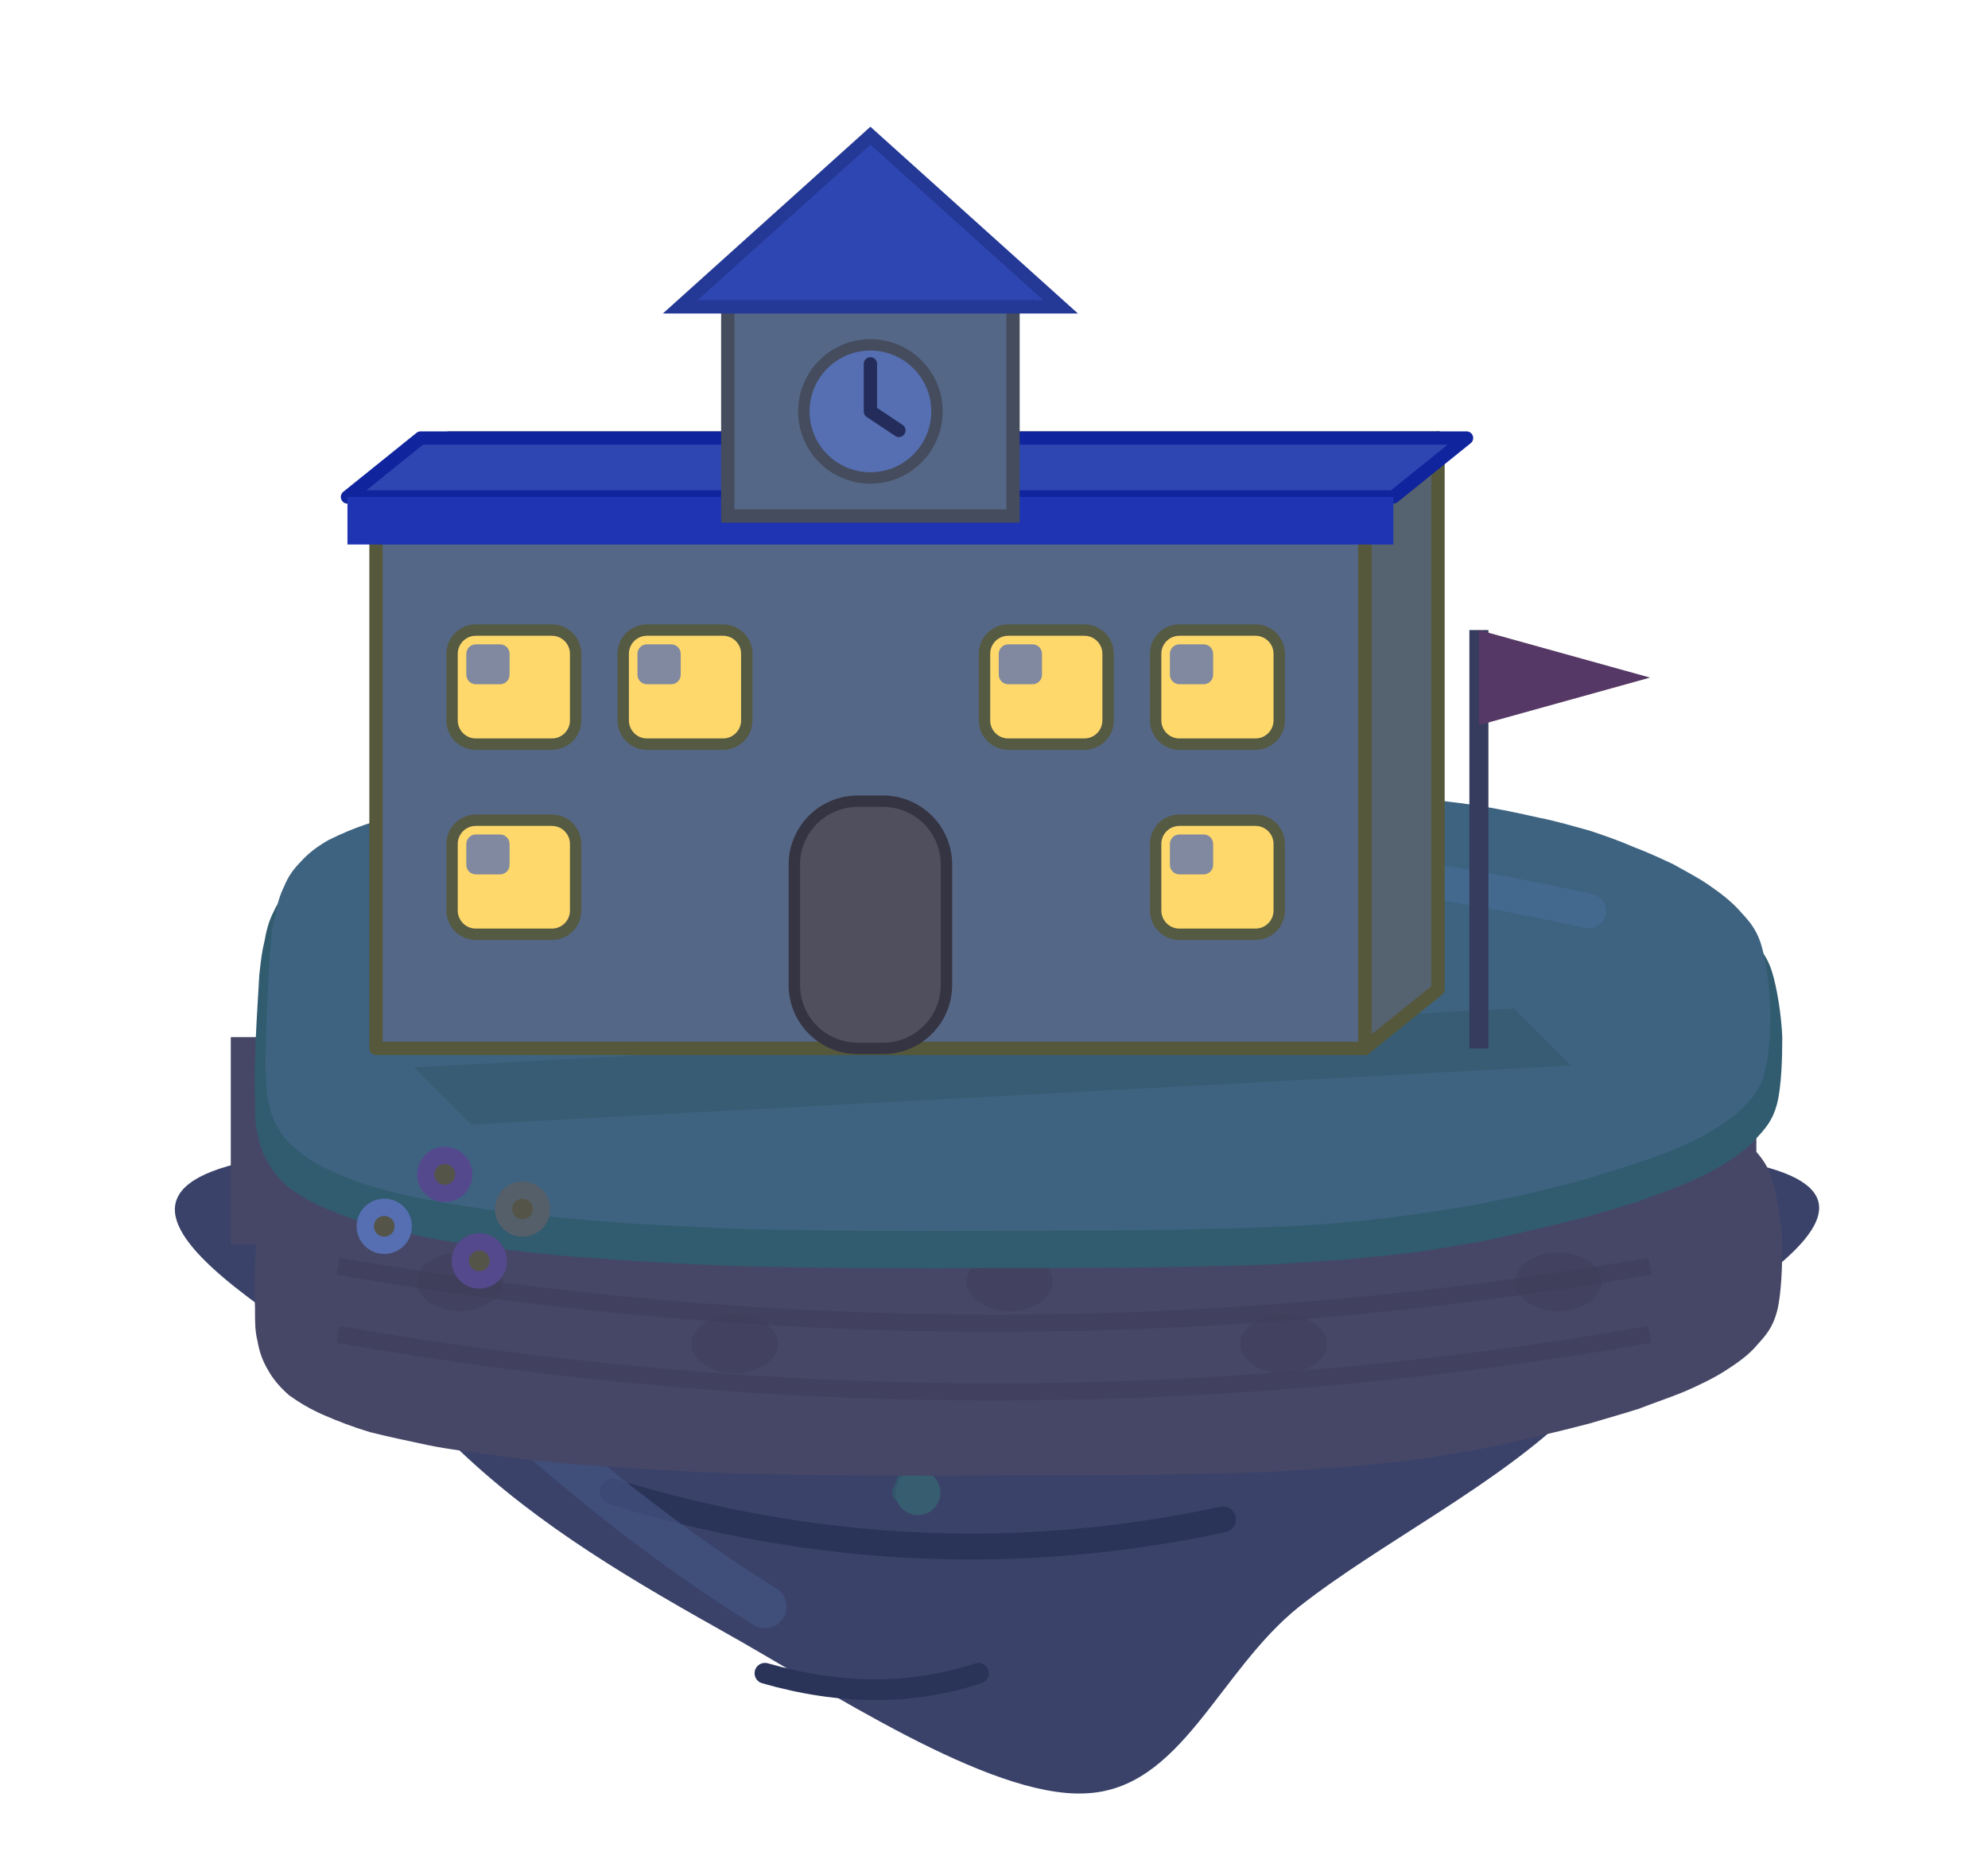
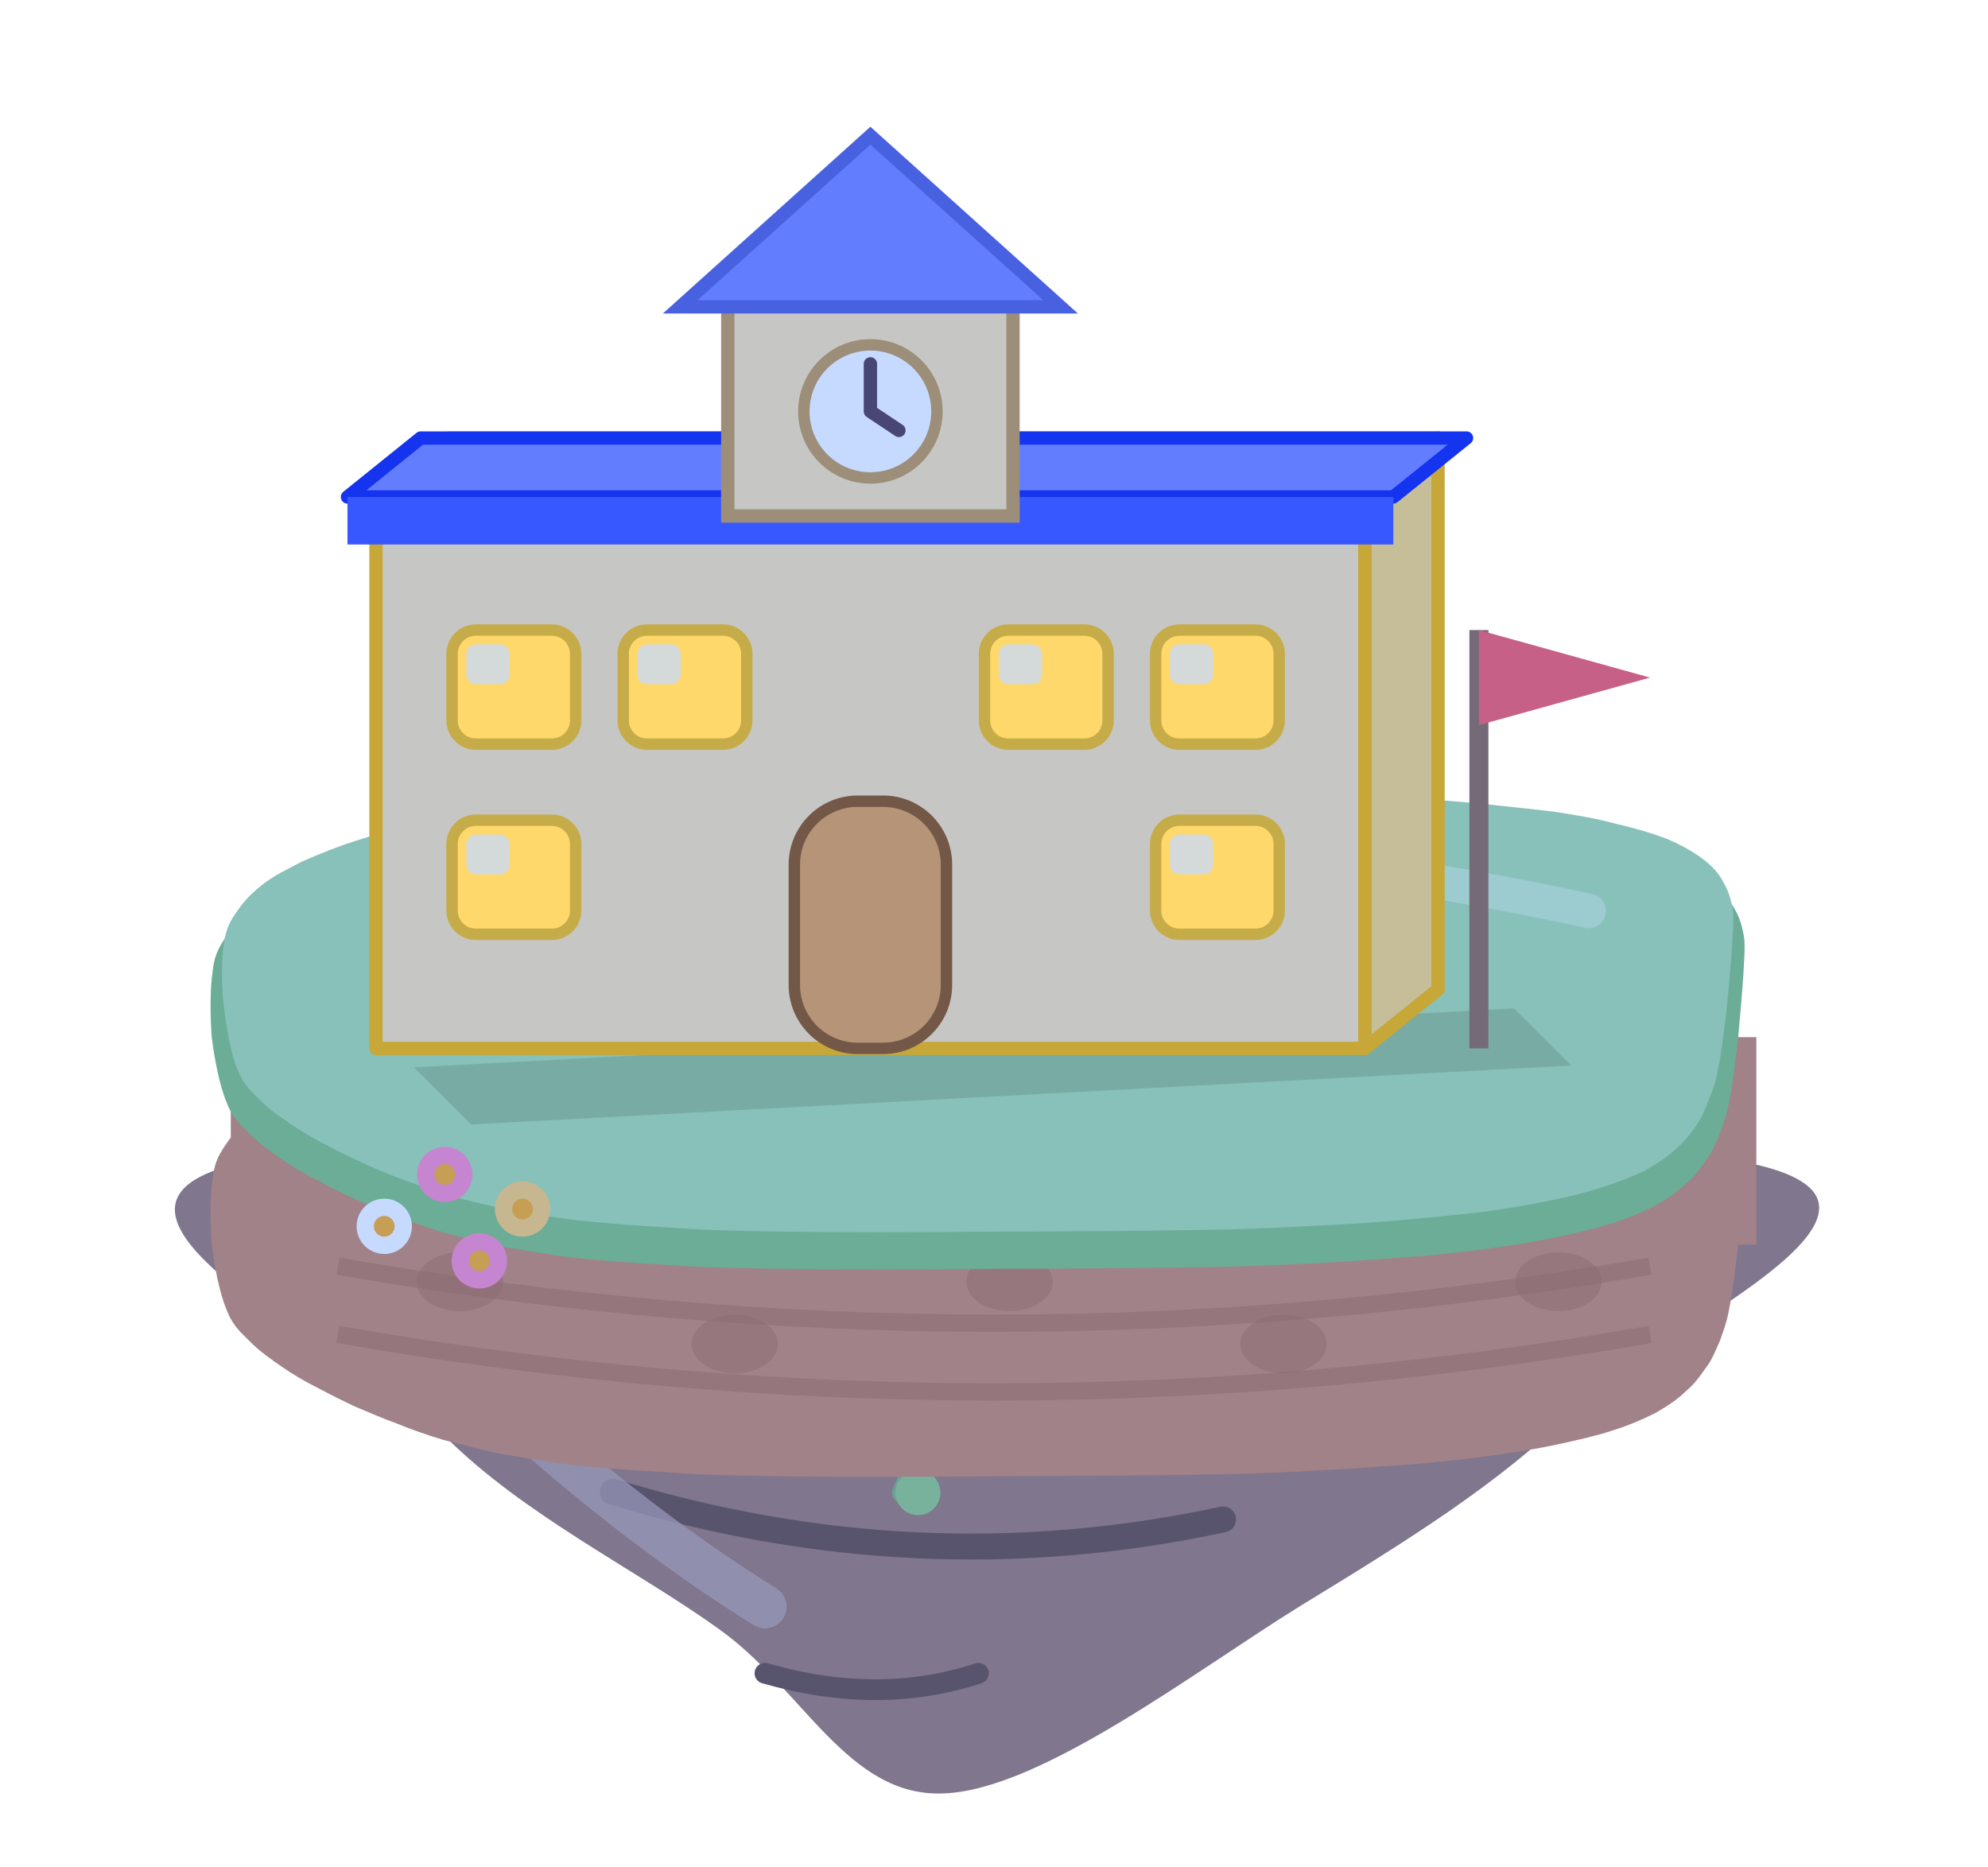
- <svg xmlns="http://www.w3.org/2000/svg" width="230" height="216" viewBox="100 830 230 216">
+ <svg xmlns="http://www.w3.org/2000/svg" width="230" height="216" viewBox="-5 1060 230 216">
  <defs>
    <linearGradient id="mtB" x1="0" y1="0" x2="0" y2="1">
-       <stop offset="0" stop-color="#376084" />
-       <stop offset="1" stop-color="#416690" />
+       <stop offset="0" stop-color="#78B9BF" />
+       <stop offset="1" stop-color="#93C6D5" />
    </linearGradient>
    <linearGradient id="mtF" x1="0" y1="0" x2="0" y2="1">
-       <stop offset="0" stop-color="#2A5970" />
-       <stop offset="1" stop-color="#36607D" />
+       <stop offset="0" stop-color="#56A99A" />
+       <stop offset="1" stop-color="#77B9B2" />
    </linearGradient>
    <linearGradient id="river" x1="0" y1="0" x2="0" y2="1">
-       <stop offset="0" stop-color="#2959AD" />
-       <stop offset="1" stop-color="#3661B2" />
+       <stop offset="0" stop-color="#54AAFF" />
+       <stop offset="1" stop-color="#77BCFF" />
    </linearGradient>
    <pattern id="grassdots" width="18" height="18" patternUnits="userSpaceOnUse">
-       <circle cx="4" cy="5" r="1.4" fill="#365F75" />
-       <circle cx="13" cy="13" r="1.2" fill="#416788" />
+       <circle cx="4" cy="5" r="1.4" fill="#75B6A4" />
+       <circle cx="13" cy="13" r="1.2" fill="#93C9C7" />
    </pattern>
    <pattern id="tiles" width="14" height="14" patternUnits="userSpaceOnUse">
-       <rect width="14" height="14" fill="#52679A" />
-       <path d="M0 0H14M0 0V14" stroke="#4F608D" stroke-width="1.2" />
+       <rect width="14" height="14" fill="#C0C7E7" />
+       <path d="M0 0H14M0 0V14" stroke="#B8BACF" stroke-width="1.2" />
    </pattern>
  </defs>
-   <path d="M128.5 964.4 C103.5 969.7 142.3 987.2 151.5 996.2 C160.6 1005.3 170.9 1011.6 183.2 1018.5 C195.6 1025.4 214.3 1038.0 225.5 1037.5 C236.7 1037.1 240.9 1023.4 250.3 1015.9 C259.7 1008.5 273.5 1001.7 282.1 993.1 C290.6 984.5 327.1 969.2 301.5 964.4 Z" fill="#3A4269" />
-   <path d="M170.9 1002.6 Q 206.2 1013.4 241.5 1005.8" stroke="#2A3358" stroke-width="3" fill="none" stroke-linecap="round" />
-   <path d="M188.5 1023.6 q 13.2 3.8 24.7 0" stroke="#2A3358" stroke-width="2.4" fill="none" stroke-linecap="round" />
-   <path d="M134.5 968.4 Q 162.0 999.4 188.5 1015.9" stroke="#435282" stroke-width="5" fill="none" stroke-linecap="round" opacity=".7" />
-   <path d="M166.5 976.0 q -6 9.5 0 19.1" stroke="#32556C" stroke-width="2.4" fill="none" stroke-linecap="round" />
-   <circle cx="164.7" cy="995.1" r="2.6" fill="#375D71" />
-   <path d="M204.4 976.0 q 6 13.3 0 26.7" stroke="#32556C" stroke-width="2.4" fill="none" stroke-linecap="round" />
-   <circle cx="206.2" cy="1002.7" r="2.6" fill="#375D71" />
-   <path d="M245.0 976.0 q -6 8.3 0 16.5" stroke="#32556C" stroke-width="2.4" fill="none" stroke-linecap="round" />
-   <circle cx="243.2" cy="992.5" r="2.6" fill="#375D71" />
-   <path d="M273.2 976.0 q 6 6.4 0 12.7" stroke="#32556C" stroke-width="2.4" fill="none" stroke-linecap="round" />
-   <circle cx="275.0" cy="988.7" r="2.6" fill="#375D71" />
-   <path d="M306.2 974.0 C306.2 976.5 306.1 979.7 305.6 981.7 C305.1 983.6 304.3 984.5 303.3 985.6 C302.3 986.8 301.0 987.7 299.6 988.6 C298.2 989.5 296.5 990.3 294.9 991.0 C293.2 991.7 291.4 992.3 289.6 993.0 C287.7 993.6 285.9 994.1 283.9 994.7 C282.0 995.2 280.0 995.7 277.8 996.2 C275.7 996.7 273.5 997.2 271.0 997.7 C268.5 998.1 266.0 998.6 263.0 999.0 C259.9 999.3 256.8 999.7 253.0 999.9 C249.1 1000.2 246.2 1000.4 239.9 1000.5 C233.6 1000.7 223.3 1000.7 215.0 1000.7 C206.7 1000.8 196.4 1000.7 190.1 1000.6 C183.7 1000.5 180.8 1000.3 176.8 1000.1 C172.8 999.9 169.5 999.6 166.3 999.4 C163.0 999.1 160.1 998.8 157.3 998.4 C154.5 998.0 151.9 997.7 149.5 997.2 C147.1 996.7 144.8 996.2 142.8 995.7 C140.8 995.1 139.0 994.4 137.4 993.7 C135.8 993.0 134.5 992.2 133.4 991.4 C132.4 990.5 131.6 989.6 131.0 988.5 C130.4 987.5 130.0 986.4 129.8 985.2 C129.5 984.0 129.5 983.1 129.5 981.2 C129.4 979.4 129.5 976.4 129.6 974.0 C129.7 971.6 129.9 968.7 130.0 966.8 C130.2 965.0 130.3 964.1 130.6 962.9 C130.8 961.7 131.1 960.6 131.6 959.6 C132.1 958.5 132.7 957.6 133.5 956.7 C134.4 955.8 135.5 954.9 136.8 954.1 C138.2 953.4 139.8 952.6 141.8 952.0 C143.7 951.4 145.9 950.9 148.4 950.4 C150.9 950.0 153.6 949.6 156.6 949.3 C159.5 949.0 162.7 948.8 166.1 948.6 C169.5 948.4 173.1 948.2 177.1 948.1 C181.2 948.0 184.2 947.9 190.5 947.9 C196.8 947.8 206.8 947.8 215.0 947.8 C223.2 947.8 233.2 947.8 239.5 947.9 C245.8 948.0 248.7 948.1 252.7 948.3 C256.6 948.5 259.9 948.7 263.1 949.0 C266.3 949.3 269.1 949.6 271.7 950.0 C274.4 950.4 276.7 950.9 278.9 951.4 C281.1 951.9 283.1 952.4 284.9 953.0 C286.8 953.6 288.5 954.2 290.1 954.9 C291.8 955.6 293.3 956.3 294.8 957.0 C296.3 957.8 297.7 958.6 299.0 959.5 C300.2 960.4 301.5 961.3 302.5 962.5 C303.5 963.6 304.4 964.5 305.0 966.4 C305.6 968.3 306.1 971.5 306.2 974.0 Z" fill="#464766" />
-   <rect x="126.7" y="950.0" width="176.5" height="24.0" fill="#464766" />
-   <path d="M139.1 976.5 Q 215.0 989.7 290.9 976.5" stroke="#3D3D59" stroke-width="2" fill="none" opacity=".55" />
-   <path d="M139.1 984.4 Q 215.0 997.7 290.9 984.4" stroke="#3D3D59" stroke-width="2" fill="none" opacity=".55" />
-   <ellipse cx="153.2" cy="978.3" rx="5" ry="3.4" fill="#3D3D59" opacity=".5" />
-   <ellipse cx="185.0" cy="985.5" rx="5" ry="3.4" fill="#3D3D59" opacity=".5" />
-   <ellipse cx="216.8" cy="978.3" rx="5" ry="3.4" fill="#3D3D59" opacity=".5" />
-   <ellipse cx="248.5" cy="985.5" rx="5" ry="3.4" fill="#3D3D59" opacity=".5" />
-   <ellipse cx="280.3" cy="978.3" rx="5" ry="3.4" fill="#3D3D59" opacity=".5" />
-   <path d="M306.2 950.0 C306.2 952.5 306.1 955.7 305.6 957.7 C305.1 959.6 304.3 960.5 303.3 961.6 C302.3 962.8 301.0 963.7 299.6 964.6 C298.2 965.5 296.5 966.3 294.9 967.0 C293.2 967.7 291.4 968.3 289.6 969.0 C287.7 969.6 285.9 970.1 283.9 970.7 C282.0 971.2 280.0 971.7 277.8 972.2 C275.7 972.7 273.5 973.2 271.0 973.7 C268.5 974.1 266.0 974.6 263.0 975.0 C259.9 975.3 256.8 975.7 253.0 975.9 C249.1 976.2 246.2 976.4 239.9 976.5 C233.6 976.7 223.3 976.7 215.0 976.7 C206.7 976.8 196.4 976.7 190.1 976.6 C183.7 976.5 180.8 976.3 176.8 976.1 C172.8 975.9 169.5 975.6 166.3 975.4 C163.0 975.1 160.1 974.8 157.3 974.4 C154.5 974.0 151.9 973.7 149.5 973.2 C147.1 972.7 144.8 972.2 142.8 971.7 C140.8 971.1 139.0 970.4 137.4 969.7 C135.8 969.0 134.5 968.2 133.4 967.4 C132.4 966.5 131.6 965.6 131.0 964.5 C130.4 963.5 130.0 962.4 129.8 961.2 C129.5 960.0 129.5 959.1 129.5 957.2 C129.4 955.4 129.5 952.4 129.6 950.0 C129.7 947.6 129.9 944.7 130.0 942.8 C130.2 941.0 130.3 940.1 130.6 938.9 C130.8 937.7 131.1 936.6 131.6 935.6 C132.1 934.5 132.7 933.6 133.5 932.7 C134.4 931.8 135.5 930.9 136.8 930.1 C138.2 929.4 139.8 928.6 141.8 928.0 C143.7 927.4 145.9 926.9 148.4 926.4 C150.9 926.0 153.6 925.6 156.6 925.3 C159.5 925.0 162.7 924.8 166.1 924.6 C169.5 924.4 173.1 924.2 177.1 924.1 C181.2 924.0 184.2 923.9 190.5 923.9 C196.8 923.8 206.8 923.8 215.0 923.8 C223.2 923.8 233.2 923.8 239.5 923.9 C245.8 924.0 248.7 924.1 252.7 924.3 C256.6 924.5 259.9 924.7 263.1 925.0 C266.3 925.3 269.1 925.6 271.7 926.0 C274.4 926.4 276.7 926.9 278.9 927.4 C281.1 927.9 283.1 928.4 284.9 929.0 C286.8 929.6 288.5 930.2 290.1 930.9 C291.8 931.6 293.3 932.3 294.8 933.0 C296.3 933.8 297.7 934.6 299.0 935.5 C300.2 936.4 301.5 937.3 302.5 938.5 C303.5 939.6 304.4 940.5 305.0 942.4 C305.6 944.3 306.1 947.5 306.2 950.0 Z" fill="#315B6E" />
-   <path d="M304.8 946.5 C304.9 949.0 304.7 952.0 304.2 953.9 C303.8 955.8 303.0 956.7 302.0 957.8 C301.0 958.9 299.7 959.8 298.3 960.7 C296.9 961.6 295.3 962.3 293.7 963.0 C292.0 963.7 290.2 964.3 288.4 964.9 C286.6 965.5 284.8 966.0 282.9 966.6 C280.9 967.1 279.0 967.6 276.9 968.1 C274.8 968.6 272.6 969.0 270.2 969.5 C267.7 969.9 265.2 970.3 262.2 970.7 C259.3 971.1 256.2 971.4 252.4 971.7 C248.6 971.9 245.8 972.1 239.5 972.2 C233.3 972.4 223.2 972.4 215.0 972.4 C206.8 972.5 196.7 972.4 190.4 972.3 C184.2 972.2 181.3 972.0 177.4 971.8 C173.5 971.6 170.2 971.4 167.0 971.1 C163.8 970.8 160.9 970.5 158.1 970.2 C155.4 969.8 152.8 969.4 150.5 969.0 C148.1 968.6 145.9 968.1 143.9 967.5 C141.9 967.0 140.1 966.3 138.6 965.6 C137.0 964.9 135.7 964.2 134.7 963.3 C133.6 962.5 132.8 961.6 132.2 960.6 C131.6 959.6 131.3 958.6 131.0 957.4 C130.8 956.2 130.8 955.3 130.7 953.5 C130.7 951.7 130.8 948.8 130.9 946.5 C131.0 944.2 131.1 941.3 131.3 939.5 C131.4 937.7 131.6 936.9 131.9 935.7 C132.1 934.5 132.4 933.5 132.9 932.5 C133.3 931.5 133.9 930.6 134.8 929.7 C135.6 928.8 136.6 928.0 138.0 927.2 C139.4 926.5 141.0 925.8 142.9 925.2 C144.8 924.6 147.0 924.1 149.4 923.6 C151.8 923.2 154.5 922.8 157.4 922.5 C160.4 922.2 163.5 922.0 166.8 921.8 C170.2 921.6 173.7 921.5 177.7 921.4 C181.7 921.3 184.6 921.2 190.8 921.2 C197.1 921.1 207.0 921.1 215.0 921.1 C223.0 921.1 232.9 921.1 239.1 921.2 C245.3 921.3 248.2 921.4 252.1 921.5 C256.0 921.7 259.2 921.9 262.4 922.2 C265.5 922.5 268.3 922.8 270.9 923.2 C273.5 923.6 275.8 924.1 278.0 924.6 C280.1 925.0 282.0 925.6 283.9 926.1 C285.7 926.7 287.4 927.3 289.0 928.0 C290.6 928.6 292.1 929.3 293.6 930.0 C295.0 930.8 296.4 931.5 297.7 932.4 C299.0 933.3 300.2 934.2 301.2 935.3 C302.2 936.4 303.1 937.3 303.7 939.1 C304.3 941.0 304.7 944.0 304.8 946.5 Z" fill="#3D6381" />
-   <path d="M146.2 935.4 Q 215.0 920.3 283.8 935.4" stroke="#45698F" stroke-width="4" fill="none" stroke-linecap="round" opacity=".9" />
-   <g transform="translate(-330.6 484.9) scale(1.1)">
+   <path d="M23.5 1194.4 C-1.5 1199.7 37.3 1217.2 46.5 1226.2 C55.6 1235.3 68.6 1241.6 78.2 1248.5 C87.9 1255.4 93.1 1268.0 104.2 1267.5 C115.4 1267.1 133.2 1253.4 145.3 1245.9 C157.4 1238.5 168.5 1231.7 177.1 1223.1 C185.6 1214.5 222.1 1199.2 196.5 1194.4 Z" fill="#80768D" />
+   <path d="M65.9 1232.6 Q 101.2 1243.4 136.5 1235.8" stroke="#59546E" stroke-width="3" fill="none" stroke-linecap="round" />
+   <path d="M83.5 1253.6 q 13.2 3.8 24.7 0" stroke="#59546E" stroke-width="2.4" fill="none" stroke-linecap="round" />
+   <path d="M29.5 1198.4 Q 57.0 1229.4 83.5 1245.9" stroke="#999ABC" stroke-width="5" fill="none" stroke-linecap="round" opacity=".7" />
+   <path d="M61.5 1206.0 q -6 9.5 0 19.1" stroke="#6DA093" stroke-width="2.4" fill="none" stroke-linecap="round" />
+   <circle cx="59.7" cy="1225.1" r="2.6" fill="#78B29D" />
+   <path d="M99.4 1206.0 q 6 13.3 0 26.7" stroke="#6DA093" stroke-width="2.4" fill="none" stroke-linecap="round" />
+   <circle cx="101.2" cy="1232.7" r="2.6" fill="#78B29D" />
+   <path d="M140.0 1206.0 q -6 8.3 0 16.5" stroke="#6DA093" stroke-width="2.4" fill="none" stroke-linecap="round" />
+   <circle cx="138.2" cy="1222.5" r="2.6" fill="#78B29D" />
+   <path d="M168.2 1206.0 q 6 6.4 0 12.7" stroke="#6DA093" stroke-width="2.4" fill="none" stroke-linecap="round" />
+   <circle cx="170.0" cy="1218.7" r="2.6" fill="#78B29D" />
+   <path d="M196.1 1204.0 C195.8 1206.4 195.5 1209.3 195.1 1211.2 C194.8 1213.0 194.4 1213.9 194.0 1215.1 C193.5 1216.2 193.1 1217.3 192.4 1218.2 C191.7 1219.2 191.0 1220.2 190.0 1221.0 C189.1 1221.9 187.9 1222.7 186.5 1223.5 C185.1 1224.2 183.5 1224.9 181.6 1225.5 C179.8 1226.1 177.6 1226.6 175.3 1227.1 C173.0 1227.6 170.5 1228.0 167.7 1228.4 C164.9 1228.8 162.0 1229.1 158.7 1229.4 C155.5 1229.6 152.1 1229.9 148.2 1230.1 C144.2 1230.3 141.3 1230.5 135.0 1230.6 C128.6 1230.7 118.3 1230.8 110.0 1230.8 C101.7 1230.9 91.3 1230.9 84.9 1230.8 C78.4 1230.7 75.4 1230.6 71.5 1230.3 C67.5 1230.1 64.2 1229.8 61.1 1229.5 C58.0 1229.1 55.3 1228.6 52.9 1228.2 C50.4 1227.7 48.3 1227.1 46.3 1226.6 C44.3 1226.0 42.6 1225.4 40.9 1224.7 C39.2 1224.1 37.7 1223.4 36.2 1222.8 C34.7 1222.1 33.3 1221.4 31.8 1220.6 C30.4 1219.9 29.0 1219.1 27.7 1218.2 C26.4 1217.3 25.1 1216.4 24.0 1215.3 C22.9 1214.2 21.9 1213.4 21.2 1211.5 C20.4 1209.6 19.8 1206.5 19.5 1204.0 C19.3 1201.5 19.3 1198.3 19.6 1196.4 C19.8 1194.4 20.4 1193.5 21.2 1192.3 C22.0 1191.1 23.2 1190.1 24.4 1189.2 C25.6 1188.3 27.1 1187.5 28.7 1186.7 C30.3 1185.9 32.0 1185.3 33.8 1184.6 C35.6 1184.0 37.5 1183.4 39.5 1182.8 C41.5 1182.3 43.6 1181.8 45.9 1181.3 C48.2 1180.8 50.6 1180.4 53.2 1180.0 C55.9 1179.6 58.7 1179.3 61.9 1179.0 C65.1 1178.7 68.4 1178.4 72.3 1178.3 C76.3 1178.1 79.2 1178.0 85.5 1177.9 C91.8 1177.9 101.9 1177.9 110.0 1177.9 C118.1 1177.9 128.1 1178.0 134.3 1178.1 C140.5 1178.2 143.4 1178.4 147.3 1178.5 C151.2 1178.7 154.6 1178.8 157.9 1179.1 C161.3 1179.3 164.3 1179.5 167.3 1179.8 C170.3 1180.0 173.1 1180.4 175.7 1180.7 C178.3 1181.1 180.8 1181.6 183.0 1182.1 C185.2 1182.6 187.2 1183.2 188.9 1183.9 C190.6 1184.6 192.1 1185.4 193.2 1186.3 C194.3 1187.2 195.1 1188.1 195.7 1189.2 C196.3 1190.2 196.6 1191.3 196.8 1192.6 C196.9 1193.8 196.8 1194.8 196.7 1196.7 C196.6 1198.6 196.3 1201.6 196.1 1204.0 Z" fill="#A18289" />
+   <rect x="21.7" y="1180.0" width="176.5" height="24.0" fill="#A18289" />
+   <path d="M34.1 1206.5 Q 110.0 1219.7 185.9 1206.5" stroke="#8A6C72" stroke-width="2" fill="none" opacity=".55" />
+   <path d="M34.1 1214.4 Q 110.0 1227.7 185.9 1214.4" stroke="#8A6C72" stroke-width="2" fill="none" opacity=".55" />
+   <ellipse cx="48.2" cy="1208.3" rx="5" ry="3.4" fill="#8A6C72" opacity=".5" />
+   <ellipse cx="80.0" cy="1215.5" rx="5" ry="3.4" fill="#8A6C72" opacity=".5" />
+   <ellipse cx="111.8" cy="1208.3" rx="5" ry="3.4" fill="#8A6C72" opacity=".5" />
+   <ellipse cx="143.5" cy="1215.5" rx="5" ry="3.4" fill="#8A6C72" opacity=".5" />
+   <ellipse cx="175.3" cy="1208.3" rx="5" ry="3.4" fill="#8A6C72" opacity=".5" />
+   <path d="M196.1 1180.0 C195.8 1182.4 195.5 1185.3 195.1 1187.2 C194.8 1189.0 194.4 1189.9 194.0 1191.1 C193.5 1192.2 193.1 1193.3 192.4 1194.2 C191.7 1195.2 191.0 1196.2 190.0 1197.0 C189.1 1197.9 187.9 1198.7 186.5 1199.5 C185.1 1200.2 183.5 1200.9 181.6 1201.5 C179.8 1202.1 177.6 1202.6 175.3 1203.1 C173.0 1203.6 170.5 1204.0 167.7 1204.4 C164.9 1204.8 162.0 1205.1 158.7 1205.4 C155.5 1205.6 152.1 1205.9 148.2 1206.1 C144.2 1206.3 141.3 1206.5 135.0 1206.6 C128.6 1206.7 118.3 1206.8 110.0 1206.8 C101.7 1206.9 91.3 1206.9 84.9 1206.8 C78.4 1206.7 75.4 1206.6 71.5 1206.3 C67.5 1206.1 64.2 1205.8 61.1 1205.5 C58.0 1205.1 55.3 1204.6 52.9 1204.2 C50.4 1203.7 48.3 1203.1 46.3 1202.6 C44.3 1202.0 42.6 1201.4 40.9 1200.7 C39.2 1200.1 37.7 1199.4 36.2 1198.8 C34.7 1198.1 33.3 1197.4 31.8 1196.6 C30.4 1195.9 29.0 1195.1 27.7 1194.2 C26.4 1193.3 25.1 1192.4 24.0 1191.3 C22.9 1190.2 21.9 1189.4 21.2 1187.5 C20.4 1185.6 19.8 1182.5 19.5 1180.0 C19.3 1177.5 19.3 1174.3 19.6 1172.4 C19.8 1170.4 20.4 1169.5 21.2 1168.3 C22.0 1167.1 23.2 1166.1 24.4 1165.2 C25.6 1164.3 27.1 1163.5 28.7 1162.7 C30.3 1161.9 32.0 1161.3 33.8 1160.6 C35.6 1160.0 37.5 1159.4 39.5 1158.8 C41.5 1158.3 43.6 1157.8 45.9 1157.3 C48.2 1156.8 50.6 1156.4 53.2 1156.0 C55.9 1155.6 58.7 1155.3 61.9 1155.0 C65.1 1154.7 68.4 1154.4 72.3 1154.3 C76.3 1154.1 79.2 1154.0 85.5 1153.9 C91.8 1153.9 101.9 1153.9 110.0 1153.9 C118.1 1153.9 128.1 1154.0 134.3 1154.1 C140.5 1154.2 143.4 1154.4 147.3 1154.5 C151.2 1154.7 154.6 1154.8 157.9 1155.1 C161.3 1155.3 164.3 1155.5 167.3 1155.8 C170.3 1156.0 173.1 1156.4 175.7 1156.7 C178.3 1157.1 180.8 1157.6 183.0 1158.1 C185.2 1158.6 187.2 1159.2 188.9 1159.9 C190.6 1160.6 192.1 1161.4 193.2 1162.3 C194.3 1163.2 195.1 1164.1 195.7 1165.2 C196.3 1166.2 196.6 1167.3 196.8 1168.6 C196.9 1169.8 196.8 1170.8 196.7 1172.7 C196.6 1174.6 196.3 1177.6 196.1 1180.0 Z" fill="#6BAD97" />
+   <path d="M194.8 1176.5 C194.5 1178.8 194.2 1181.7 193.8 1183.5 C193.5 1185.3 193.2 1186.1 192.7 1187.2 C192.3 1188.4 191.8 1189.4 191.2 1190.3 C190.5 1191.3 189.8 1192.2 188.8 1193.0 C187.9 1193.9 186.7 1194.6 185.4 1195.4 C184.0 1196.1 182.4 1196.7 180.6 1197.3 C178.7 1197.9 176.6 1198.5 174.3 1198.9 C172.1 1199.4 169.5 1199.8 166.8 1200.2 C164.1 1200.5 161.2 1200.8 158.0 1201.1 C154.8 1201.4 151.5 1201.6 147.6 1201.8 C143.7 1202.0 140.8 1202.2 134.6 1202.3 C128.3 1202.4 118.2 1202.5 110.0 1202.5 C101.8 1202.6 91.6 1202.6 85.2 1202.5 C78.9 1202.4 75.9 1202.3 72.0 1202.0 C68.1 1201.8 64.9 1201.5 61.8 1201.2 C58.8 1200.8 56.1 1200.4 53.7 1199.9 C51.3 1199.5 49.2 1198.9 47.2 1198.4 C45.3 1197.8 43.6 1197.2 41.9 1196.6 C40.3 1196.0 38.8 1195.4 37.3 1194.7 C35.8 1194.0 34.4 1193.4 33.0 1192.6 C31.6 1191.9 30.3 1191.2 29.0 1190.3 C27.7 1189.4 26.4 1188.6 25.3 1187.5 C24.2 1186.4 23.2 1185.6 22.5 1183.8 C21.7 1182.0 21.2 1178.9 20.9 1176.5 C20.6 1174.1 20.6 1171.0 20.9 1169.1 C21.2 1167.2 21.8 1166.3 22.6 1165.2 C23.4 1164.0 24.5 1163.0 25.7 1162.1 C26.9 1161.2 28.4 1160.5 29.9 1159.7 C31.5 1159.0 33.2 1158.3 34.9 1157.7 C36.7 1157.1 38.6 1156.5 40.5 1156.0 C42.5 1155.4 44.6 1154.9 46.9 1154.5 C49.1 1154.0 51.5 1153.6 54.1 1153.2 C56.7 1152.8 59.5 1152.5 62.6 1152.2 C65.7 1151.9 69.0 1151.7 72.9 1151.5 C76.8 1151.4 79.7 1151.3 85.9 1151.2 C92.1 1151.1 102.0 1151.1 110.0 1151.2 C118.0 1151.2 127.8 1151.3 133.9 1151.4 C140.1 1151.5 142.9 1151.6 146.7 1151.8 C150.6 1151.9 153.9 1152.1 157.2 1152.3 C160.5 1152.5 163.5 1152.7 166.4 1153.0 C169.4 1153.3 172.1 1153.6 174.7 1153.9 C177.3 1154.3 179.7 1154.7 181.9 1155.3 C184.1 1155.8 186.1 1156.4 187.7 1157.0 C189.4 1157.7 190.8 1158.5 191.9 1159.3 C193.1 1160.2 193.9 1161.1 194.4 1162.1 C195.0 1163.1 195.3 1164.2 195.5 1165.4 C195.6 1166.6 195.5 1167.5 195.4 1169.4 C195.3 1171.2 195.0 1174.2 194.8 1176.5 Z" fill="#88C0BA" />
+   <path d="M41.2 1165.4 Q 110.0 1150.3 178.8 1165.4" stroke="#9FCCD3" stroke-width="4" fill="none" stroke-linecap="round" opacity=".9" />
+   <g transform="translate(-435.6 714.9) scale(1.1)">
    <g transform="translate(195 0)">
      <polygon points="240.0,426.0 355.7,419.8 361.7,425.8 246.0,432.0" fill="rgba(30,60,40,.16)" />
-       <polygon points="340.0,424.0 347.7,417.8 347.7,359.8 340.0,366.0" fill="#55626F" stroke="#55583A" stroke-width="1.4" stroke-linejoin="round" />
-       <polygon points="236.0,366.0 340.0,366.0 347.7,359.8 243.7,359.8" fill="#556995" stroke="#55583A" stroke-width="1.4" stroke-linejoin="round" />
-       <polygon points="236.0,424.0 340.0,424.0 340.0,366.0 236.0,366.0" fill="#556787" stroke="#55583A" stroke-width="1.4" stroke-linejoin="round" />
-       <polygon points="233.0,366.0 343.0,366.0 350.7,359.8 240.7,359.8" fill="#2E46B2" stroke="#10249E" stroke-width="1.4" stroke-linejoin="round" />
-       <rect x="233" y="366" width="110" height="5" fill="#1E34B2" />
-       <rect x="244" y="380" width="13" height="12" rx="2.5" fill="#FFD86B" stroke="#555A43" stroke-width="1.2" />
-       <rect x="245.5" y="381.5" width="4.55" height="4.2" rx="1" fill="#556FB2" opacity=".75" />
-       <rect x="262" y="380" width="13" height="12" rx="2.5" fill="#FFD86B" stroke="#555A43" stroke-width="1.2" />
-       <rect x="263.5" y="381.5" width="4.55" height="4.2" rx="1" fill="#556FB2" opacity=".75" />
-       <rect x="300" y="380" width="13" height="12" rx="2.5" fill="#FFD86B" stroke="#555A43" stroke-width="1.2" />
-       <rect x="301.5" y="381.5" width="4.55" height="4.2" rx="1" fill="#556FB2" opacity=".75" />
-       <rect x="318" y="380" width="13" height="12" rx="2.5" fill="#FFD86B" stroke="#555A43" stroke-width="1.2" />
-       <rect x="319.5" y="381.5" width="4.55" height="4.2" rx="1" fill="#556FB2" opacity=".75" />
-       <rect x="244" y="400" width="13" height="12" rx="2.5" fill="#FFD86B" stroke="#555A43" stroke-width="1.2" />
-       <rect x="245.5" y="401.5" width="4.55" height="4.2" rx="1" fill="#556FB2" opacity=".75" />
-       <rect x="318" y="400" width="13" height="12" rx="2.5" fill="#FFD86B" stroke="#555A43" stroke-width="1.2" />
-       <rect x="319.5" y="401.5" width="4.55" height="4.2" rx="1" fill="#556FB2" opacity=".75" />
-       <rect x="280" y="398" width="16" height="26" rx="6.667" fill="#4F4F5D" stroke="#353442" stroke-width="1.2" />
-       <rect x="273" y="344" width="30" height="24" fill="#556787" stroke="#444C5D" stroke-width="1.4" />
-       <path d="M268 346 L288 328 L308 346 Z" fill="#2E46B2" stroke="#243896" stroke-width="1.4" />
-       <circle cx="288" cy="357" r="7" fill="#556FB2" stroke="#444C5D" stroke-width="1.2" />
-       <path d="M288 357 V352 M288 357 L291 359" stroke="#242C5B" stroke-width="1.4" stroke-linecap="round" />
-       <path d="M352 424 V380" stroke="#353C5D" stroke-width="2" />
-       <path d="M352 380 L370 385 L352 390 Z" fill="#553865" />
+       <polygon points="340.0,424.0 347.7,417.8 347.7,359.8 340.0,366.0" fill="#C6BE98" stroke="#C6A738" stroke-width="1.4" stroke-linejoin="round" />
+       <polygon points="236.0,366.0 340.0,366.0 347.7,359.8 243.7,359.8" fill="#C6CDDF" stroke="#C6A738" stroke-width="1.4" stroke-linejoin="round" />
+       <polygon points="236.0,424.0 340.0,424.0 340.0,366.0 236.0,366.0" fill="#C6C7C4" stroke="#C6A738" stroke-width="1.4" stroke-linejoin="round" />
+       <polygon points="233.0,366.0 343.0,366.0 350.7,359.8 240.7,359.8" fill="#627EFF" stroke="#1434EF" stroke-width="1.4" stroke-linejoin="round" />
+       <rect x="233" y="366" width="110" height="5" fill="#3758FF" />
+       <rect x="244" y="380" width="13" height="12" rx="2.5" fill="#FFD86B" stroke="#C6AC49" stroke-width="1.2" />
+       <rect x="245.5" y="381.5" width="4.55" height="4.2" rx="1" fill="#C6D9FF" opacity=".75" />
+       <rect x="262" y="380" width="13" height="12" rx="2.5" fill="#FFD86B" stroke="#C6AC49" stroke-width="1.2" />
+       <rect x="263.5" y="381.5" width="4.55" height="4.2" rx="1" fill="#C6D9FF" opacity=".75" />
+       <rect x="300" y="380" width="13" height="12" rx="2.5" fill="#FFD86B" stroke="#C6AC49" stroke-width="1.2" />
+       <rect x="301.5" y="381.5" width="4.55" height="4.2" rx="1" fill="#C6D9FF" opacity=".75" />
+       <rect x="318" y="380" width="13" height="12" rx="2.5" fill="#FFD86B" stroke="#C6AC49" stroke-width="1.2" />
+       <rect x="319.5" y="381.5" width="4.55" height="4.2" rx="1" fill="#C6D9FF" opacity=".75" />
+       <rect x="244" y="400" width="13" height="12" rx="2.5" fill="#FFD86B" stroke="#C6AC49" stroke-width="1.2" />
+       <rect x="245.5" y="401.5" width="4.55" height="4.2" rx="1" fill="#C6D9FF" opacity=".75" />
+       <rect x="318" y="400" width="13" height="12" rx="2.5" fill="#FFD86B" stroke="#C6AC49" stroke-width="1.2" />
+       <rect x="319.5" y="401.5" width="4.55" height="4.2" rx="1" fill="#C6D9FF" opacity=".75" />
+       <rect x="280" y="398" width="16" height="26" rx="6.667" fill="#B69478" stroke="#735847" stroke-width="1.2" />
+       <rect x="273" y="344" width="30" height="24" fill="#C6C7C4" stroke="#9C8E78" stroke-width="1.4" />
+       <path d="M268 346 L288 328 L308 346 Z" fill="#627EFF" stroke="#4861E1" stroke-width="1.4" />
+       <circle cx="288" cy="357" r="7" fill="#C6D9FF" stroke="#9C8E78" stroke-width="1.2" />
+       <path d="M288 357 V352 M288 357 L291 359" stroke="#484675" stroke-width="1.4" stroke-linecap="round" />
+       <path d="M352 424 V380" stroke="#756A78" stroke-width="2" />
+       <path d="M352 380 L370 385 L352 390 Z" fill="#C66086" />
    </g>
  </g>
-   <circle cx="151.456" cy="965.886" r="3.2" fill="#55498D" />
-   <circle cx="151.456" cy="965.886" r="1.2" fill="#555449" />
-   <circle cx="160.456" cy="969.886" r="3.2" fill="#555F6A" />
-   <circle cx="160.456" cy="969.886" r="1.2" fill="#555449" />
-   <circle cx="144.456" cy="971.886" r="3.2" fill="#556FB2" />
-   <circle cx="144.456" cy="971.886" r="1.2" fill="#555449" />
-   <circle cx="155.456" cy="975.886" r="3.2" fill="#55498D" />
-   <circle cx="155.456" cy="975.886" r="1.2" fill="#555449" />
+   <circle cx="46.456" cy="1195.886" r="3.2" fill="#C685D0" />
+   <circle cx="46.456" cy="1195.886" r="1.2" fill="#C69E54" />
+   <circle cx="55.456" cy="1199.886" r="3.2" fill="#C6B790" />
+   <circle cx="55.456" cy="1199.886" r="1.2" fill="#C69E54" />
+   <circle cx="39.456" cy="1201.886" r="3.2" fill="#C6D9FF" />
+   <circle cx="39.456" cy="1201.886" r="1.2" fill="#C69E54" />
+   <circle cx="50.456" cy="1205.886" r="3.2" fill="#C685D0" />
+   <circle cx="50.456" cy="1205.886" r="1.2" fill="#C69E54" />
</svg>
